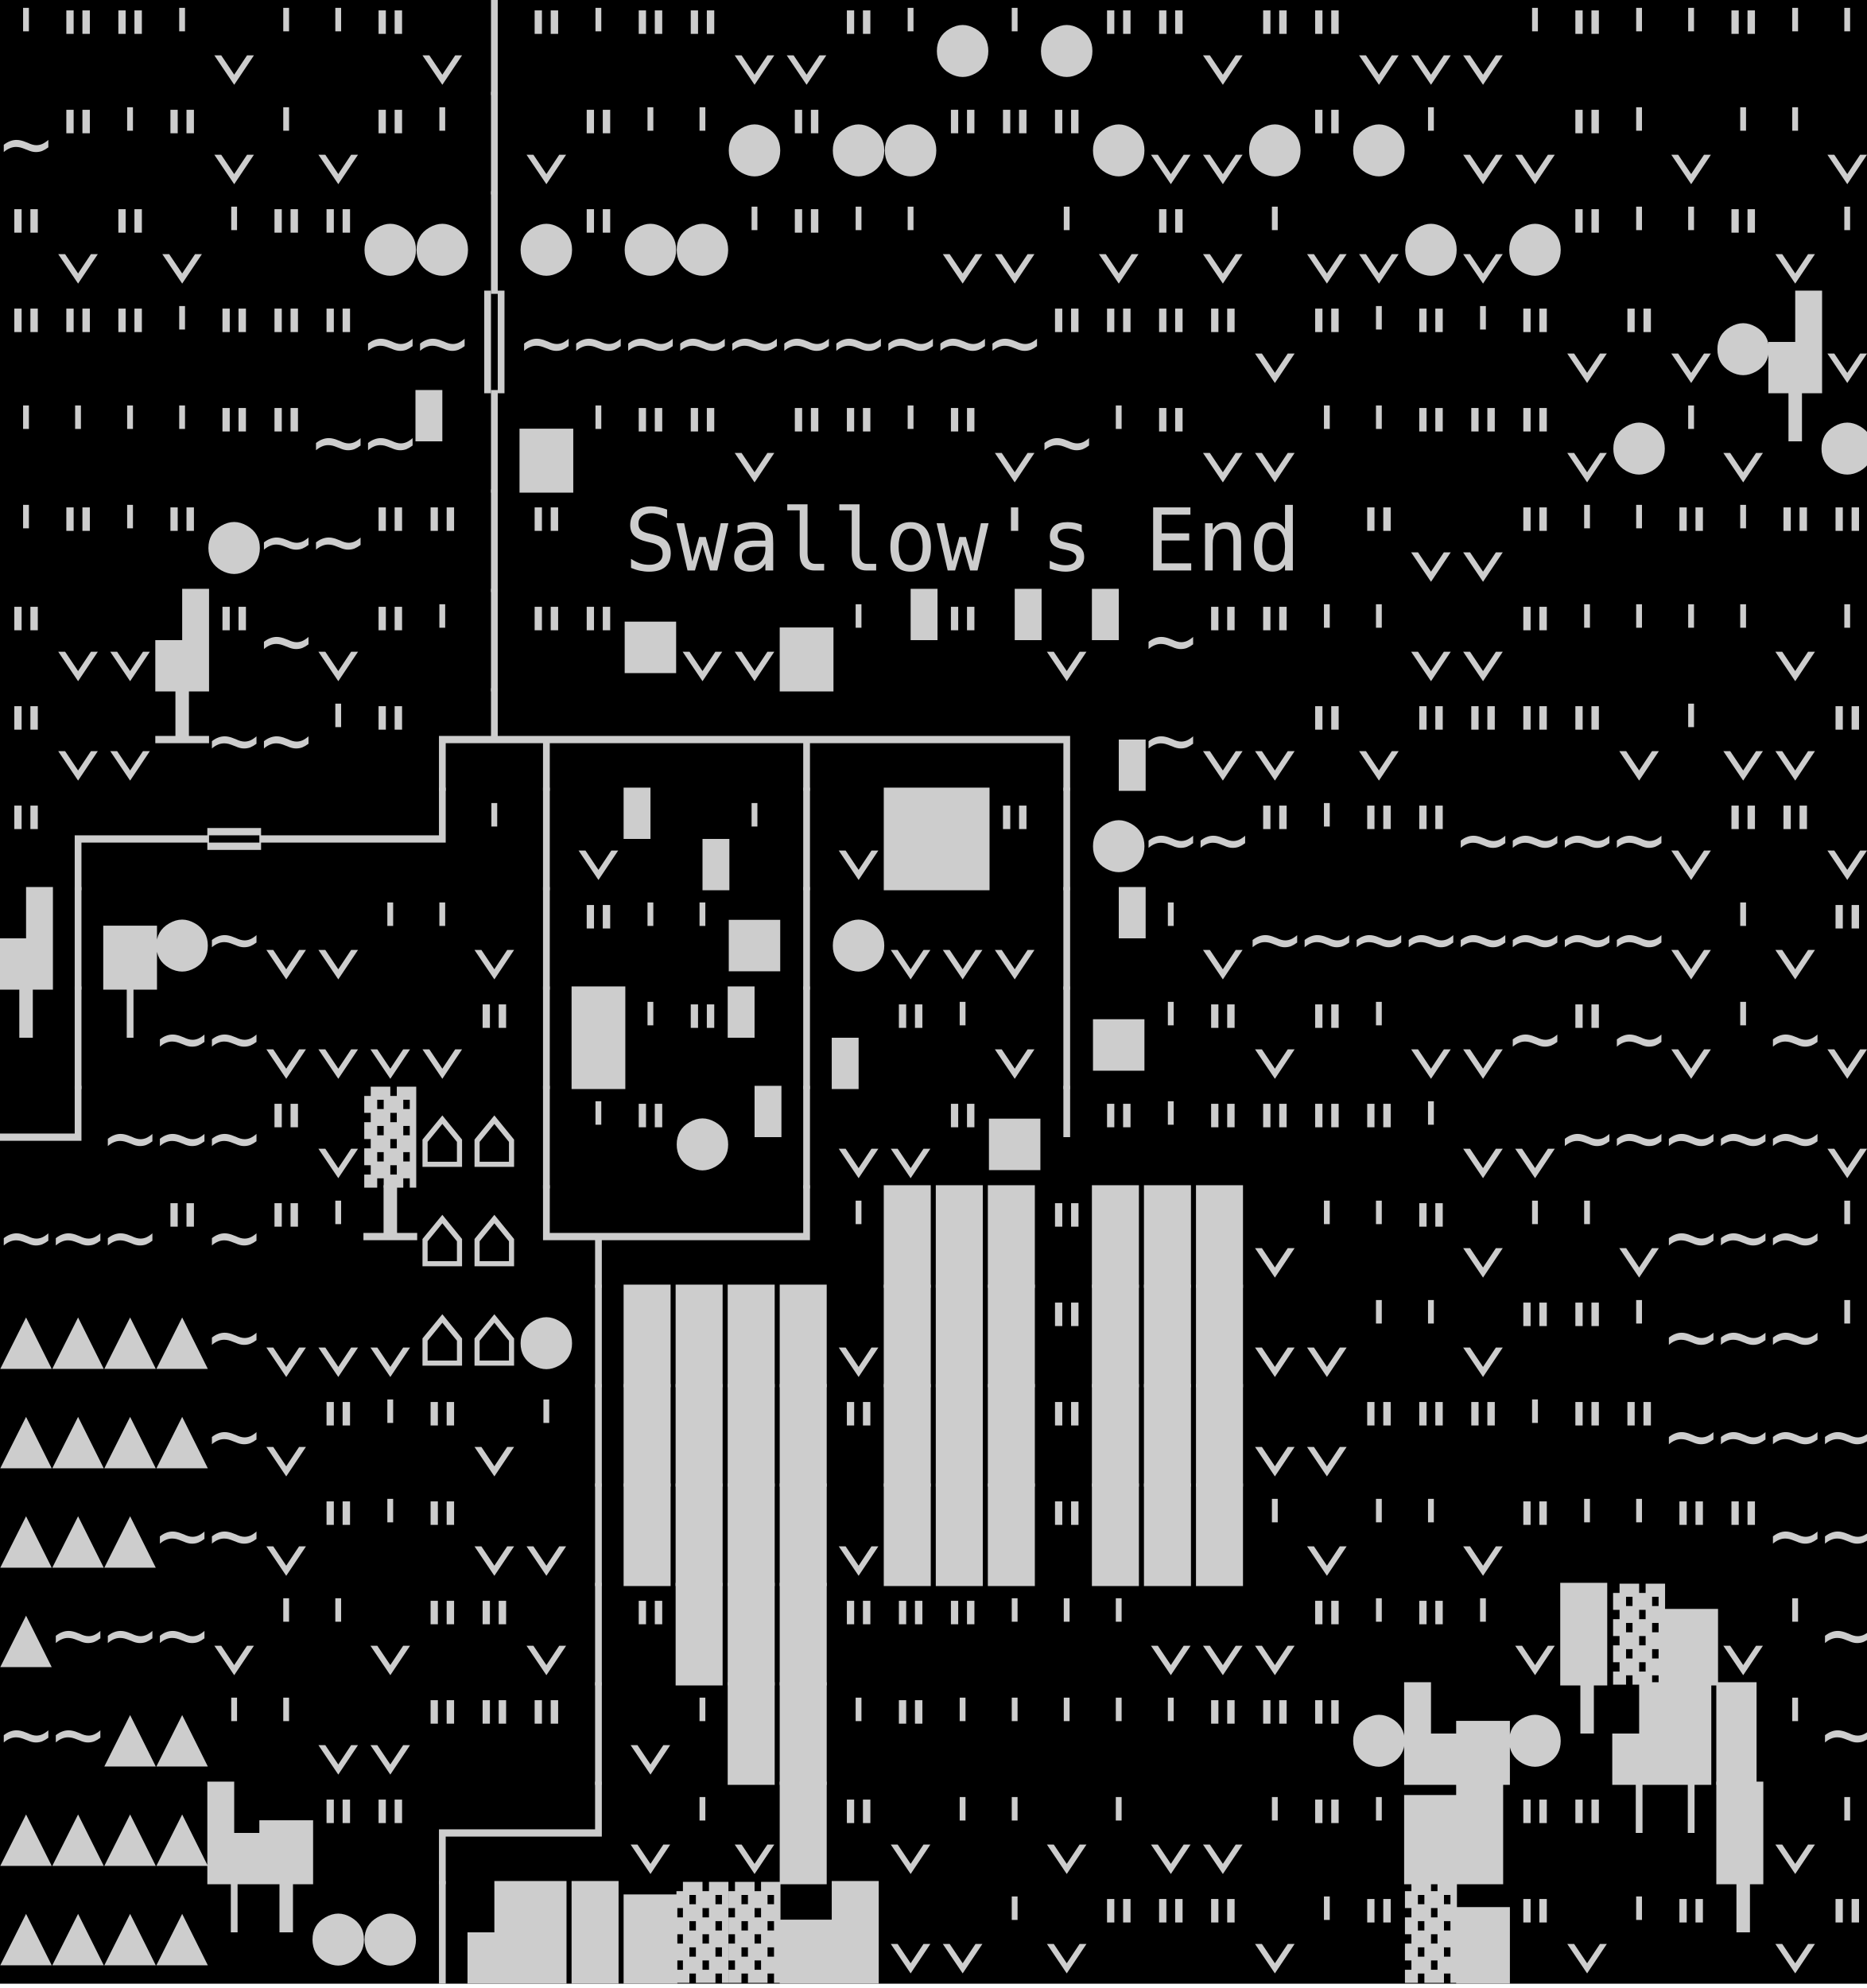
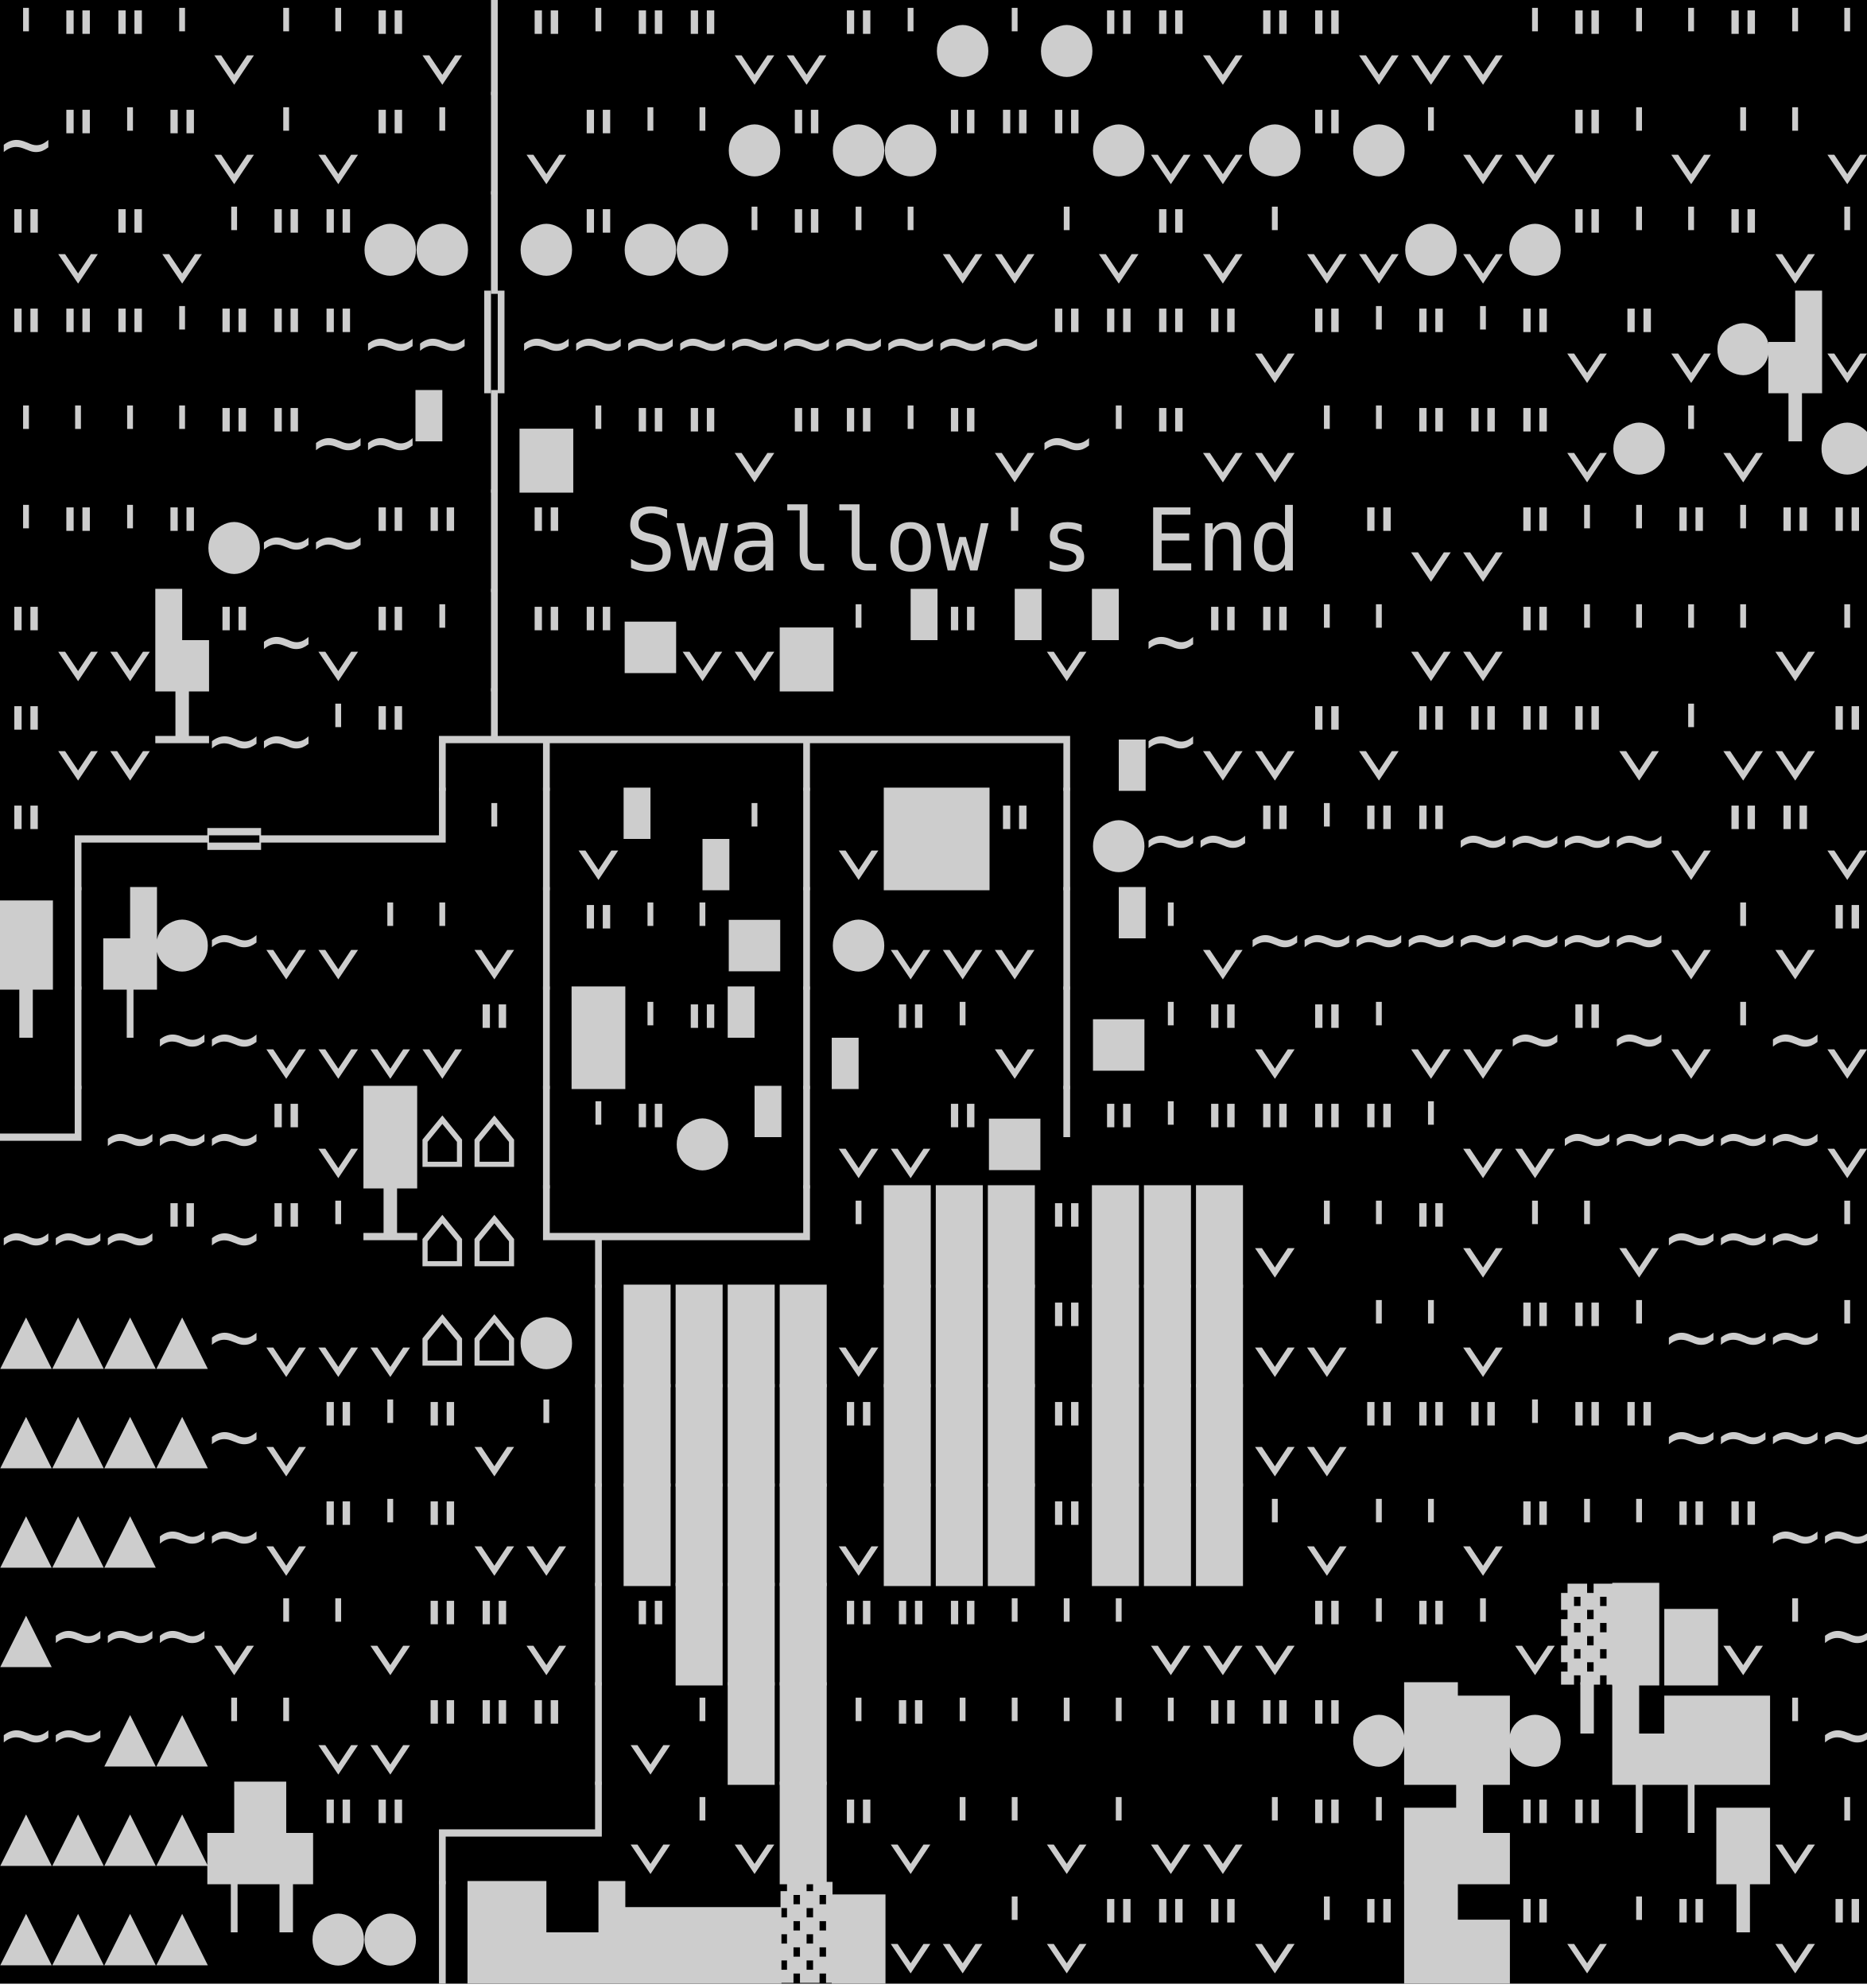
<svg xmlns="http://www.w3.org/2000/svg" version="1.1" width="216.0px" height="230.0px" viewBox="0 0 216.0 230.0" style="letter-spacing:0em;font-size:10px;font-family:'DejaVu Sans Mono';stroke:none">
  <text y="8.5" x="0.0" style="fill:#000000">████████████████████████████████████</text>
  <text y="20.0" x="0.0" style="fill:#000000">████████████████████████████████████</text>
  <text y="31.5" x="0.0" style="fill:#000000">████████████████████████████████████</text>
  <text y="43.0" x="0.0" style="fill:#000000">████████████████████████████████████</text>
  <text y="54.5" x="0.0" style="fill:#000000">████████████████████████████████████</text>
  <text y="66.0" x="0.0" style="fill:#000000">████████████████████████████████████</text>
  <text y="77.5" x="0.0" style="fill:#000000">████████████████████████████████████</text>
  <text y="89.0" x="0.0" style="fill:#000000">████████████████████████████████████</text>
  <text y="100.5" x="0.0" style="fill:#000000">████████████████████████████████████</text>
  <text y="112.0" x="0.0" style="fill:#000000">████████████████████████████████████</text>
  <text y="123.5" x="0.0" style="fill:#000000">████████████████████████████████████</text>
  <text y="135.0" x="0.0" style="fill:#000000">████████████████████████████████████</text>
  <text y="146.5" x="0.0" style="fill:#000000">████████████████████████████████████</text>
  <text y="158.0" x="0.0" style="fill:#000000">████████████████████████████████████</text>
  <text y="169.5" x="0.0" style="fill:#000000">████████████████████████████████████</text>
  <text y="181.0" x="0.0" style="fill:#000000">████████████████████████████████████</text>
  <text y="192.5" x="0.0" style="fill:#000000">████████████████████████████████████</text>
  <text y="204.0" x="0.0" style="fill:#000000">████████████████████████████████████</text>
  <text y="215.5" x="0.0" style="fill:#000000">████████████████████████████████████</text>
  <text y="227.0" x="0.0" style="fill:#000000">████████████████████████████████████</text>
  <text y="8.5" x="0.0" style="fill:#cdcdcd">ˈ""ˈ⌄ˈˈ"⌄│"ˈ""⌄⌄"ˈ●ˈ●""⌄""⌄⌄⌄ˈ"ˈˈ"ˈˈ</text>
  <text y="20.0" x="0.0" style="fill:#cdcdcd">~"ˈ"⌄ˈ⌄"ˈ│⌄"ˈˈ●"●●"""●⌄⌄●"●ˈ⌄⌄"ˈ⌄ˈˈ⌄</text>
  <text y="31.5" x="0.0" style="fill:#cdcdcd">"⌄"⌄ˈ""●●│●"●●ˈ"ˈˈ⌄⌄ˈ⌄"⌄ˈ⌄⌄●⌄●"ˈˈ"⌄ˈ</text>
  <text y="43.0" x="0.0" style="fill:#cdcdcd">"""ˈ"""~~║~~~~~~~~~~""""⌄"ˈ"ˈ"⌄"⌄●▟⌄</text>
  <text y="54.5" x="0.0" style="fill:#cdcdcd">ˈˈˈˈ""~~▘│▅ˈ""⌄""ˈ"⌄~ˈ"⌄⌄ˈˈ"""⌄●ˈ⌄╹●</text>
  <text y="66.0" x="0.0" style="fill:#cdcdcd">ˈ"ˈ"●~~""│" Swallow's End "⌄⌄"ˈˈ"ˈ""</text>
-   <text y="77.5" x="0.0" style="fill:#cdcdcd">"⌄⌄▟"~⌄"ˈ│""■⌄⌄▅ˈ▝"▝⌄▘~""ˈˈ⌄⌄"ˈˈˈˈ⌄ˈ</text>
+   <text y="77.5" x="0.0" style="fill:#cdcdcd">"⌄⌄▙"~⌄"ˈ│""■⌄⌄▅ˈ▝"▝⌄▘~""ˈˈ⌄⌄"ˈˈˈˈ⌄ˈ</text>
  <text y="89.0" x="0.0" style="fill:#cdcdcd">"⌄⌄┸~~ˈ"┌┴┬────┬────┐▗~⌄⌄"⌄""""⌄ˈ⌄⌄"</text>
  <text y="100.5" x="0.0" style="fill:#cdcdcd">"┌──═───┘ˈ│⌄▘▗ˈ│⌄██"│●~~"ˈ""~~~~⌄""⌄</text>
-   <text y="112.0" x="0.0" style="fill:#cdcdcd">▟│▅●~⌄⌄ˈˈ⌄│"ˈˈ■│●⌄⌄⌄│▝ˈ⌄~~~~~~~~⌄ˈ⌄"</text>
+   <text y="112.0" x="0.0" style="fill:#cdcdcd">▇│▟●~⌄⌄ˈˈ⌄│"ˈˈ■│●⌄⌄⌄│▝ˈ⌄~~~~~~~~⌄ˈ⌄"</text>
  <text y="123.5" x="0.0" style="fill:#cdcdcd">╹│╵~~⌄⌄⌄⌄"│█ˈ"▘│▖"ˈ⌄│■ˈ"⌄"ˈ⌄⌄~"~⌄ˈ~⌄</text>
-   <text y="135.0" x="0.0" style="fill:#cdcdcd">─┘~~~"⌄▓⌂⌂│ˈ"●▝│⌄⌄"■╵"ˈ""""ˈ⌄⌄~~~~~⌄</text>
+   <text y="135.0" x="0.0" style="fill:#cdcdcd">─┘~~~"⌄█⌂⌂│ˈ"●▝│⌄⌄"■╵"ˈ""""ˈ⌄⌄~~~~~⌄</text>
  <text y="146.5" x="0.0" style="fill:#cdcdcd">~~~"~"ˈ┸⌂⌂└┬───┘ˈ▉▉▉"▉▉▉⌄ˈˈ"⌄ˈˈ⌄~~~ˈ</text>
  <text y="158.0" x="0.0" style="fill:#cdcdcd">▲▲▲▲~⌄⌄⌄⌂⌂●│▉▉▉▉⌄▉▉▉"▉▉▉⌄⌄ˈˈ⌄""ˈ~~~ˈ</text>
  <text y="169.5" x="0.0" style="fill:#cdcdcd">▲▲▲▲~⌄"ˈ"⌄ˈ│▉▉▉▉"▉▉▉"▉▉▉⌄⌄"""ˈ""~~~~</text>
  <text y="181.0" x="0.0" style="fill:#cdcdcd">▲▲▲~~⌄"ˈ"⌄⌄│▉▉▉▉⌄▉▉▉"▉▉▉ˈ⌄ˈˈ⌄"ˈˈ""~~</text>
-   <text y="192.5" x="0.0" style="fill:#cdcdcd">▲~~~⌄ˈˈ⌄""⌄│"▉▉▉"""ˈˈˈ⌄⌄⌄"ˈ"ˈ⌄▉▓▆⌄ˈ~</text>
-   <text y="204.0" x="0.0" style="fill:#cdcdcd">~~▲▲ˈˈ⌄⌄"""│⌄ˈ▉▉ˈ"ˈˈˈˈˈ"""●▙▅●╹▟▉▊ˈ~</text>
-   <text y="215.5" x="0.0" style="fill:#cdcdcd">▲▲▲▲▙▅""┌──┘⌄ˈ⌄▉"⌄ˈˈ⌄ˈ⌄⌄ˈ"ˈ▇▉""╵╵▉⌄ˈ</text>
-   <text y="227.0" x="0.0" style="fill:#cdcdcd">▲▲▲▲╵╹●●│▟▉▉▇▓▓▅▉⌄⌄ˈ⌄"""⌄ˈ"▓▆"⌄ˈ"╹⌄"</text>
+   <text y="192.5" x="0.0" style="fill:#cdcdcd">▲~~~⌄ˈˈ⌄""⌄│"▉▉▉"""ˈˈˈ⌄⌄⌄"ˈ"ˈ⌄▓▉▆⌄ˈ~</text>
+   <text y="204.0" x="0.0" style="fill:#cdcdcd">~~▲▲ˈˈ⌄⌄"""│⌄ˈ▉▉ˈ"ˈˈˈˈˈ"""●█▇●╹▙▇▇ˈ~</text>
+   <text y="215.5" x="0.0" style="fill:#cdcdcd">▲▲▲▲▟▙""┌──┘⌄ˈ⌄▉"⌄ˈˈ⌄ˈ⌄⌄ˈ"ˈ▆▙""╵╵▆⌄ˈ</text>
+   <text y="227.0" x="0.0" style="fill:#cdcdcd">▲▲▲▲╵╹●●│█▙▟▆▆▆▓▇⌄⌄ˈ⌄"""⌄ˈ"█▅"⌄ˈ"╹⌄"</text>
</svg>
